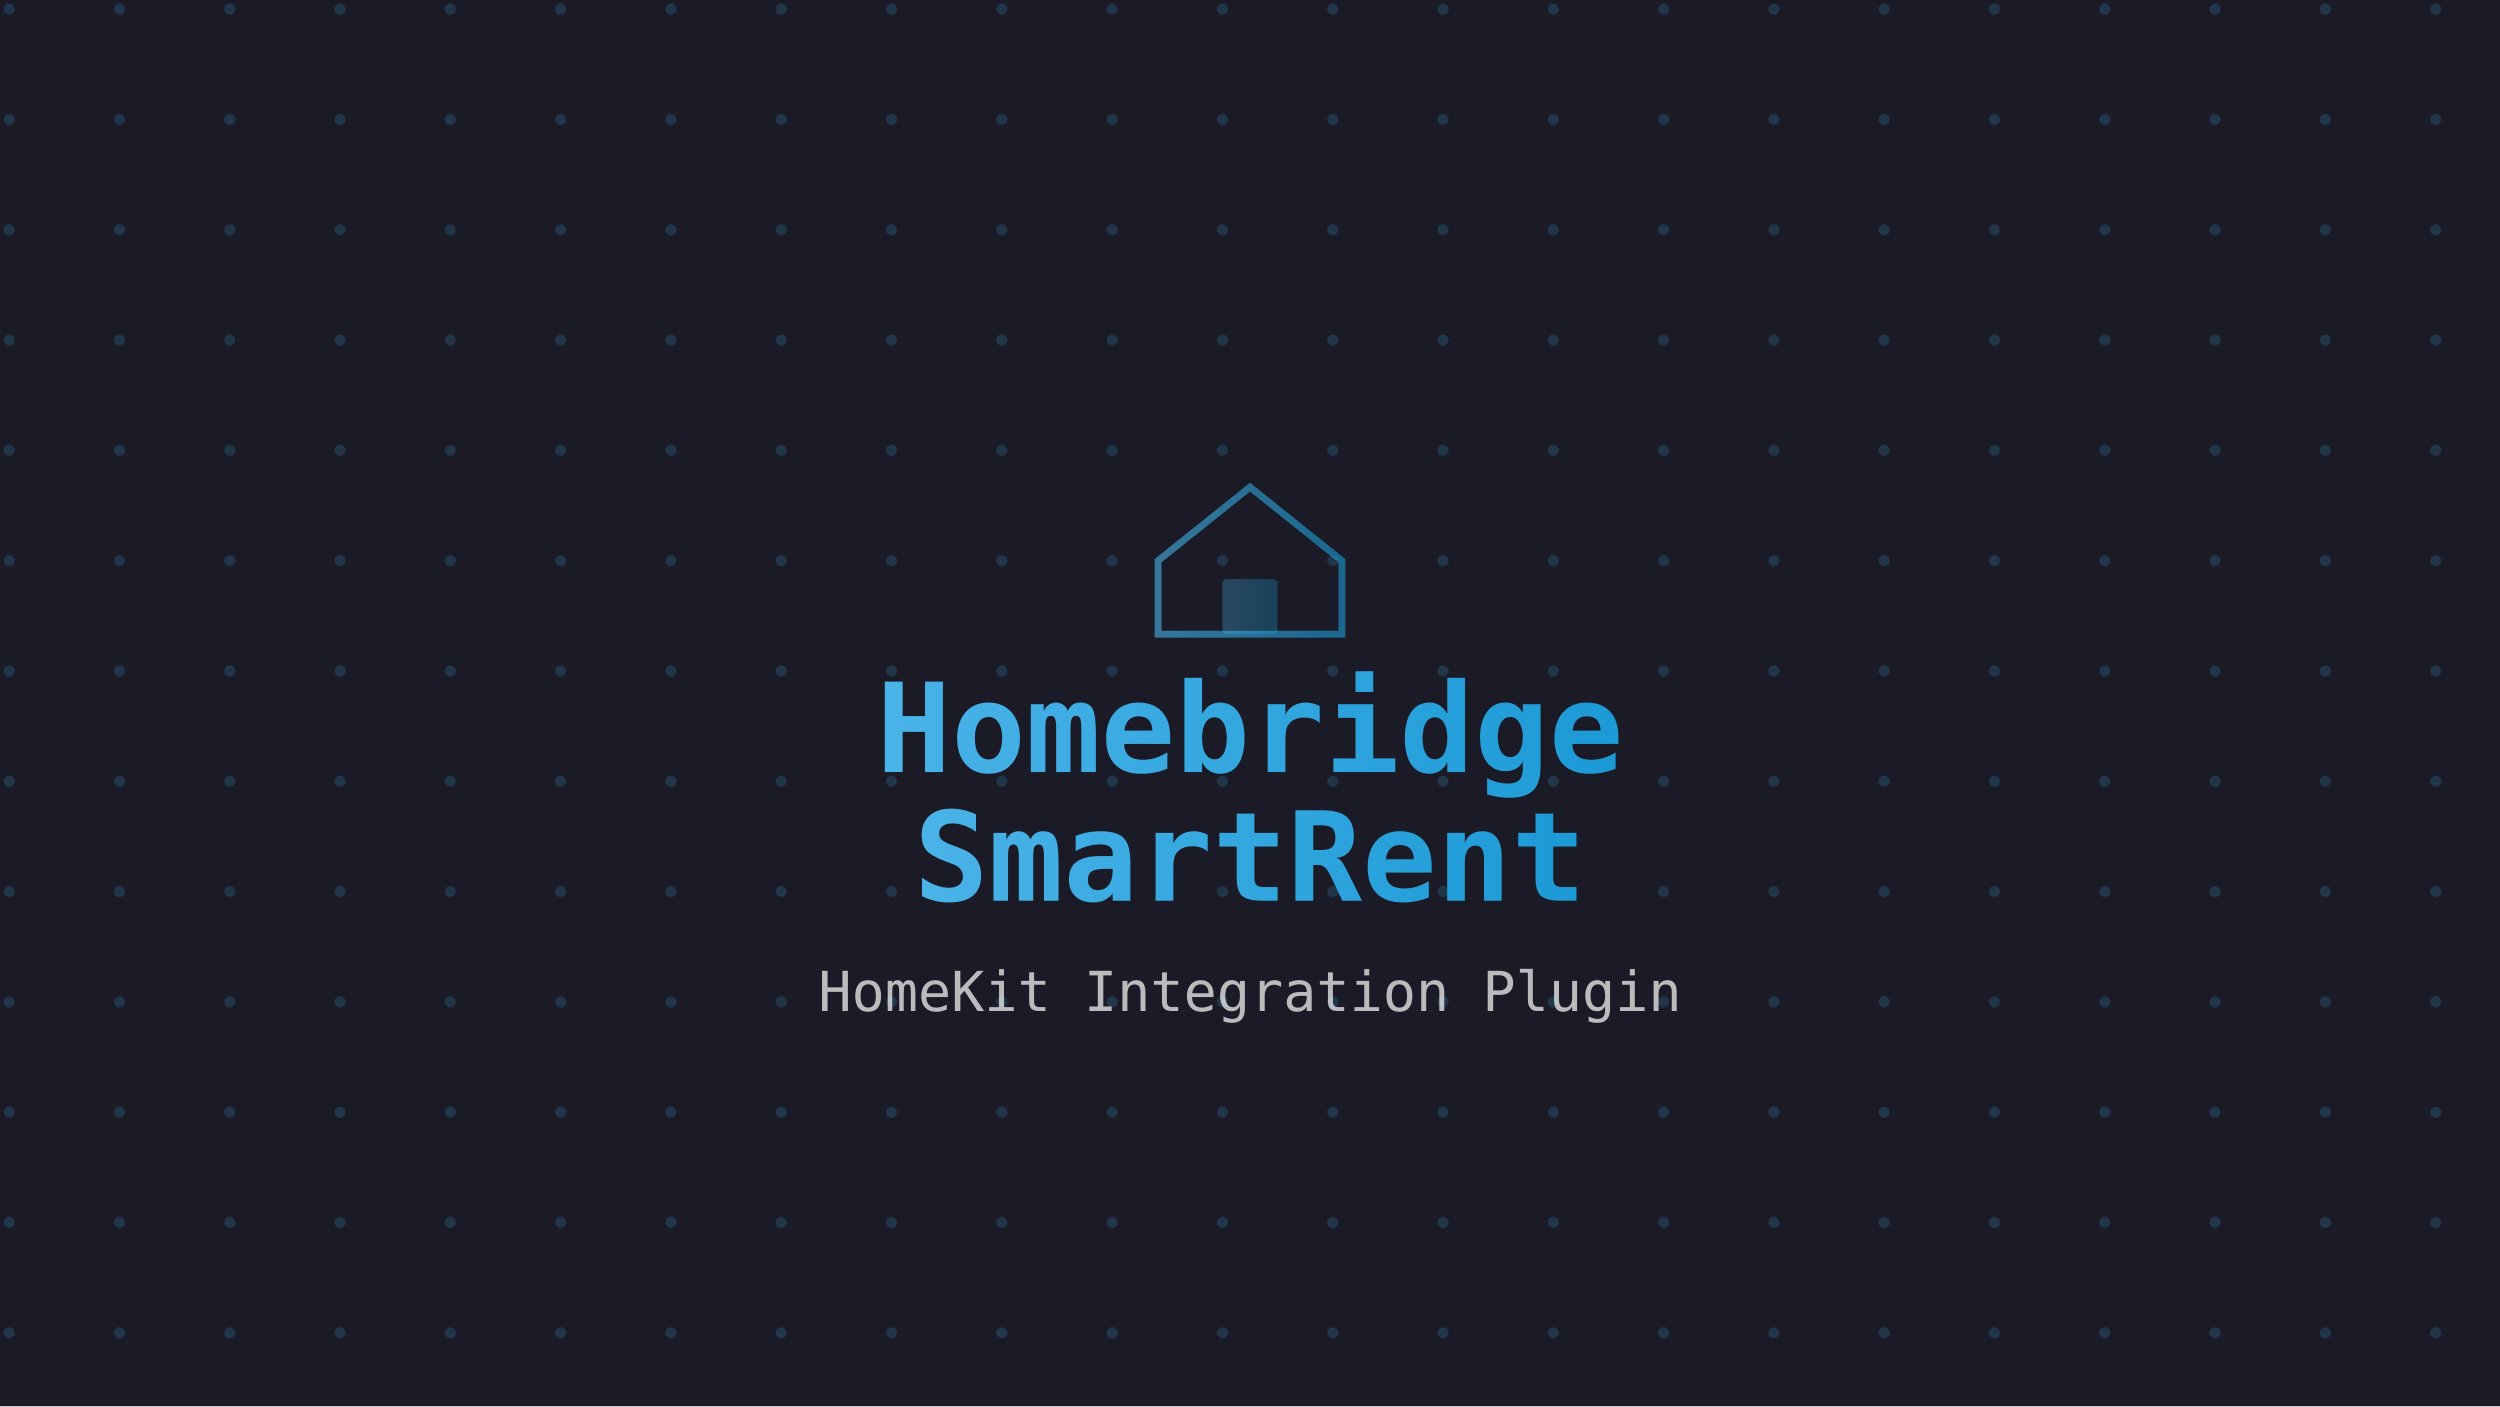
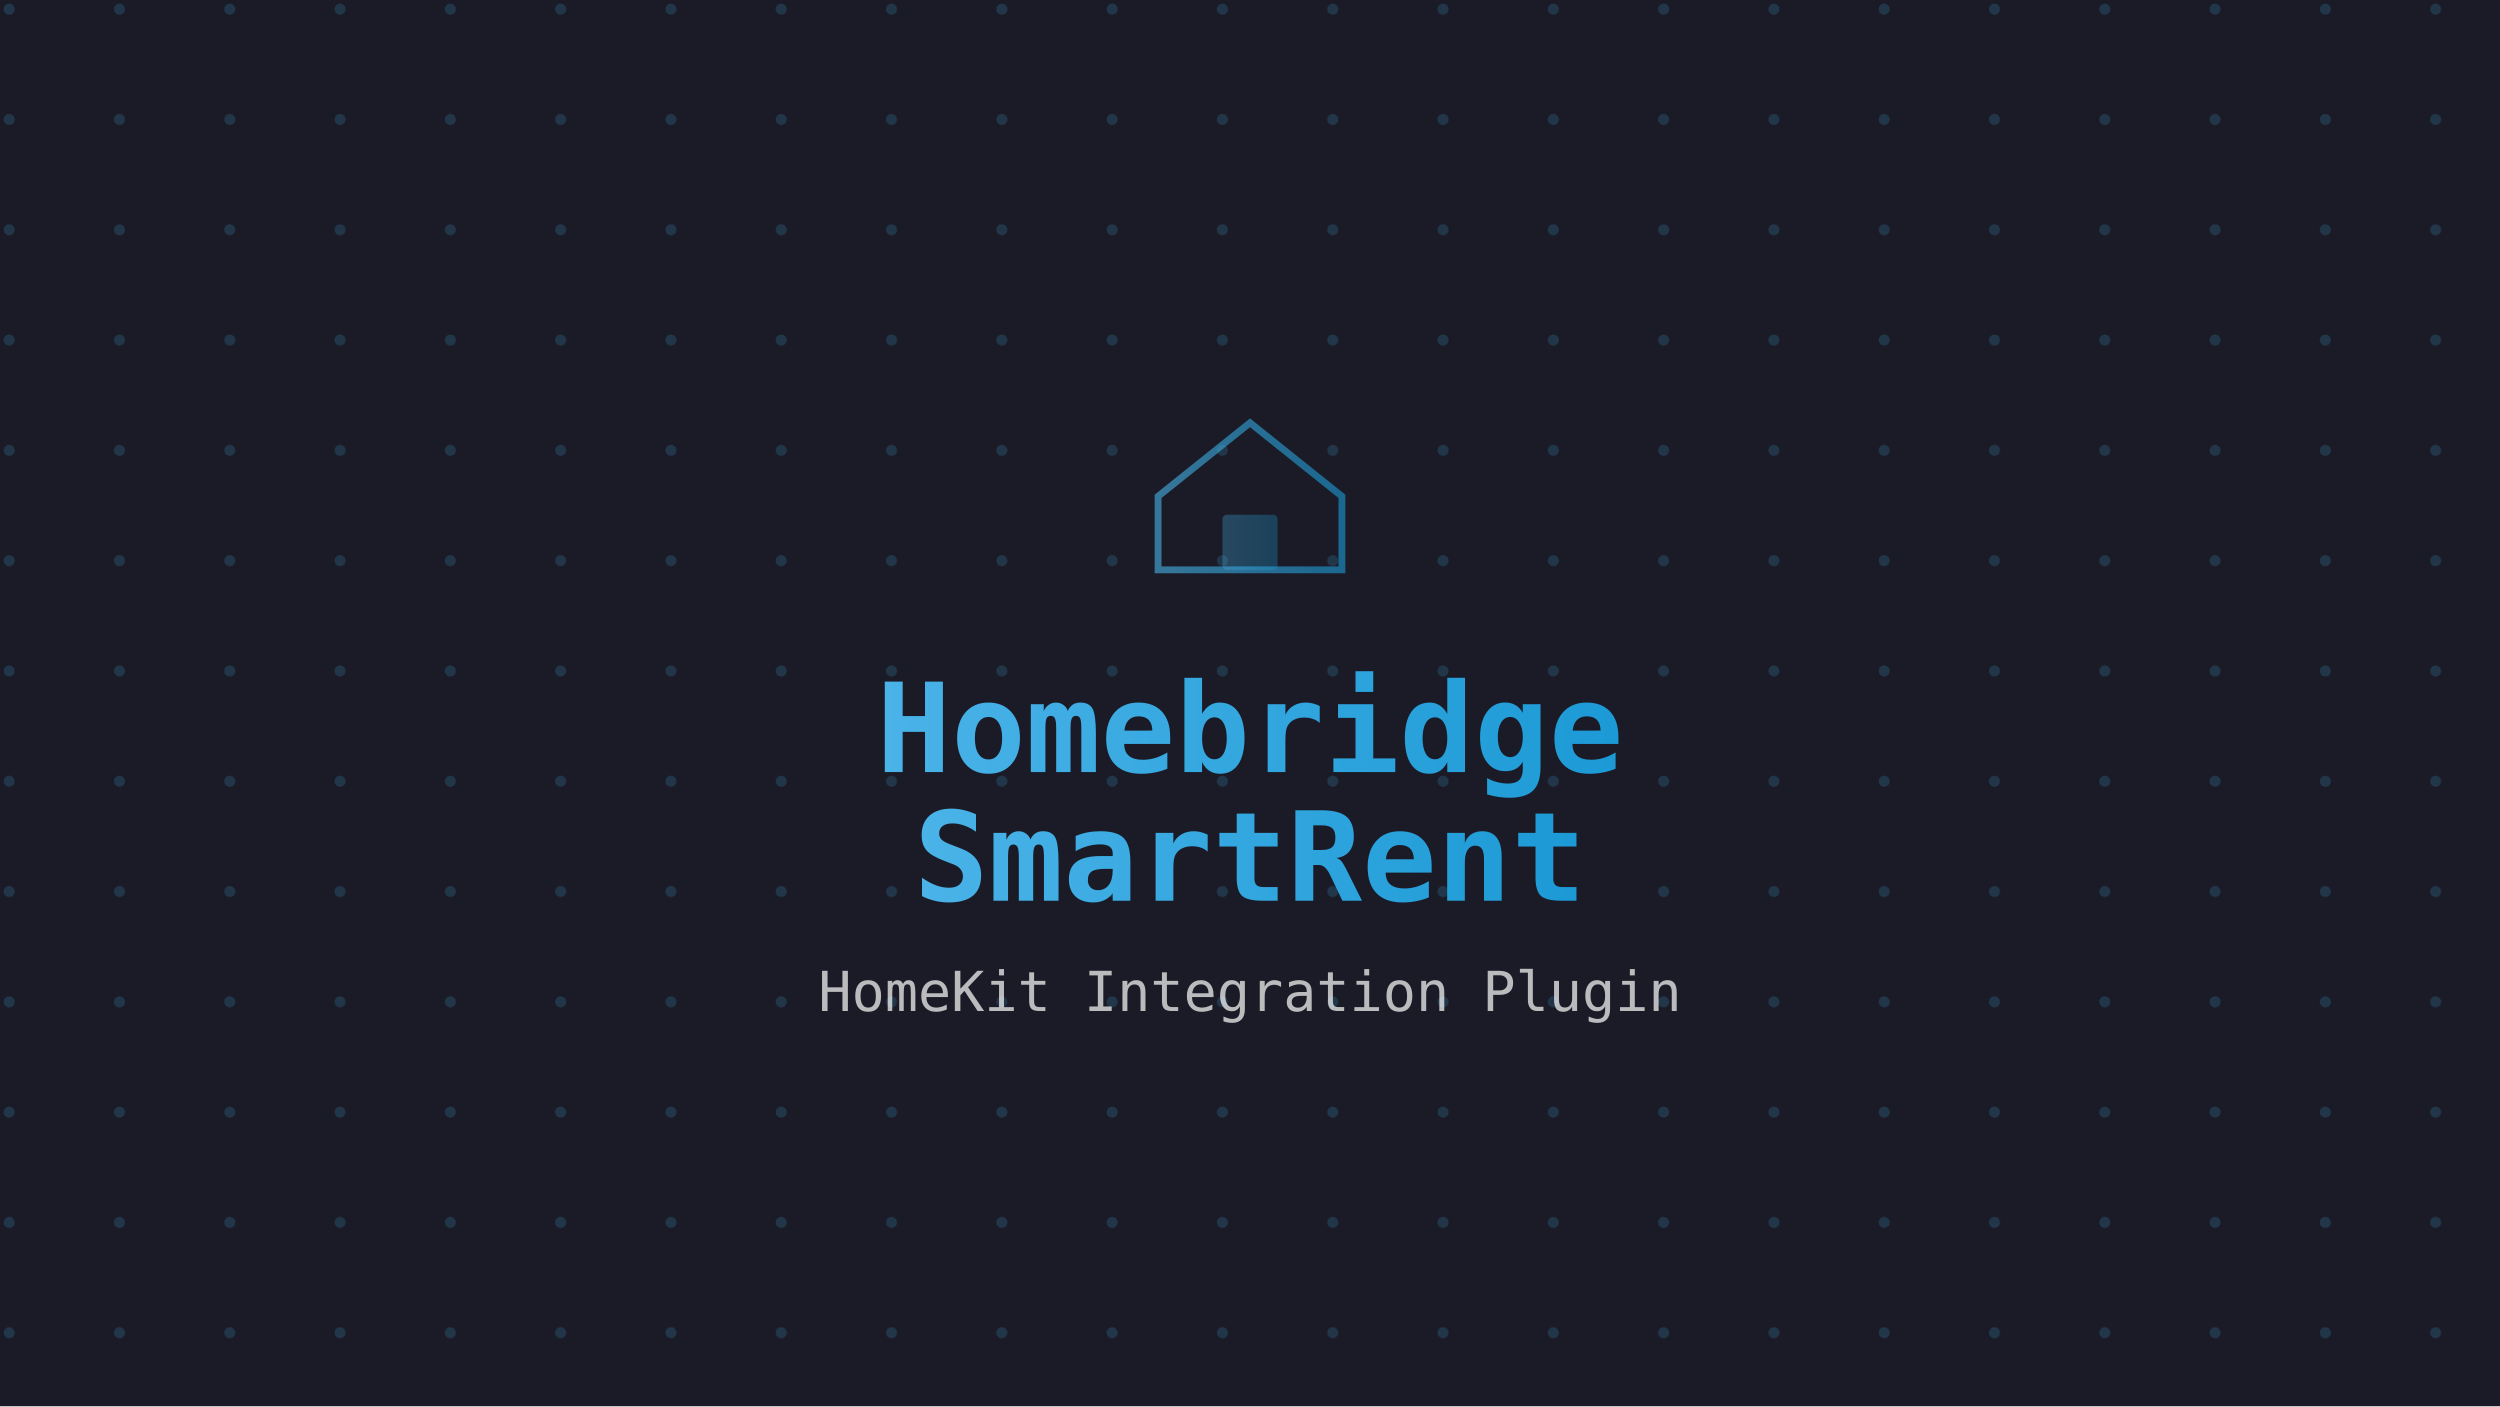
<svg xmlns="http://www.w3.org/2000/svg" width="544" height="306">
  <defs>
    <linearGradient id="grad4" x1="0%" y1="0%" x2="100%" y2="0%">
      <stop offset="0%" style="stop-color:#4ab3e8;stop-opacity:1" />
      <stop offset="100%" style="stop-color:#1c9ad6;stop-opacity:1" />
    </linearGradient>
    <pattern id="dots4" x="0" y="0" width="24" height="24" patternUnits="userSpaceOnUse">
      <circle cx="2" cy="2" r="1.2" fill="#4ab3e8" opacity="0.18" />
    </pattern>
  </defs>
  <rect width="544" height="306" fill="#1a1b26" />
  <rect width="544" height="306" fill="url(#dots4)" />
-   <path d="M 252 122 L 272 106 L 292 122 L 292 138 L 252 138 Z" fill="none" stroke="url(#grad4)" stroke-width="1.5" opacity="0.6" />
-   <rect x="266" y="126" width="12" height="12" fill="url(#grad4)" opacity="0.3" rx="1" />
+   <path d="M 252 108 L 272 92 L 292 108 L 292 124 L 252 124 Z" fill="none" stroke="url(#grad4)" stroke-width="1.5" opacity="0.6" />
+   <rect x="266" y="112" width="12" height="12" fill="url(#grad4)" opacity="0.3" rx="1" />
  <text x="272" y="168" font-family="'IBM Plex Mono', 'JetBrains Mono', 'SF Mono', Menlo, Consolas, monospace" font-size="27" font-weight="700" fill="url(#grad4)" text-anchor="middle">Homebridge</text>
  <text x="272" y="196" font-family="'IBM Plex Mono', 'JetBrains Mono', 'SF Mono', Menlo, Consolas, monospace" font-size="27" font-weight="700" fill="url(#grad4)" text-anchor="middle">SmartRent</text>
  <text x="272" y="220" font-family="'IBM Plex Mono', 'JetBrains Mono', 'SF Mono', Menlo, Consolas, monospace" font-size="12" fill="rgba(255,255,255,0.7)" text-anchor="middle">HomeKit Integration Plugin</text>
</svg>
